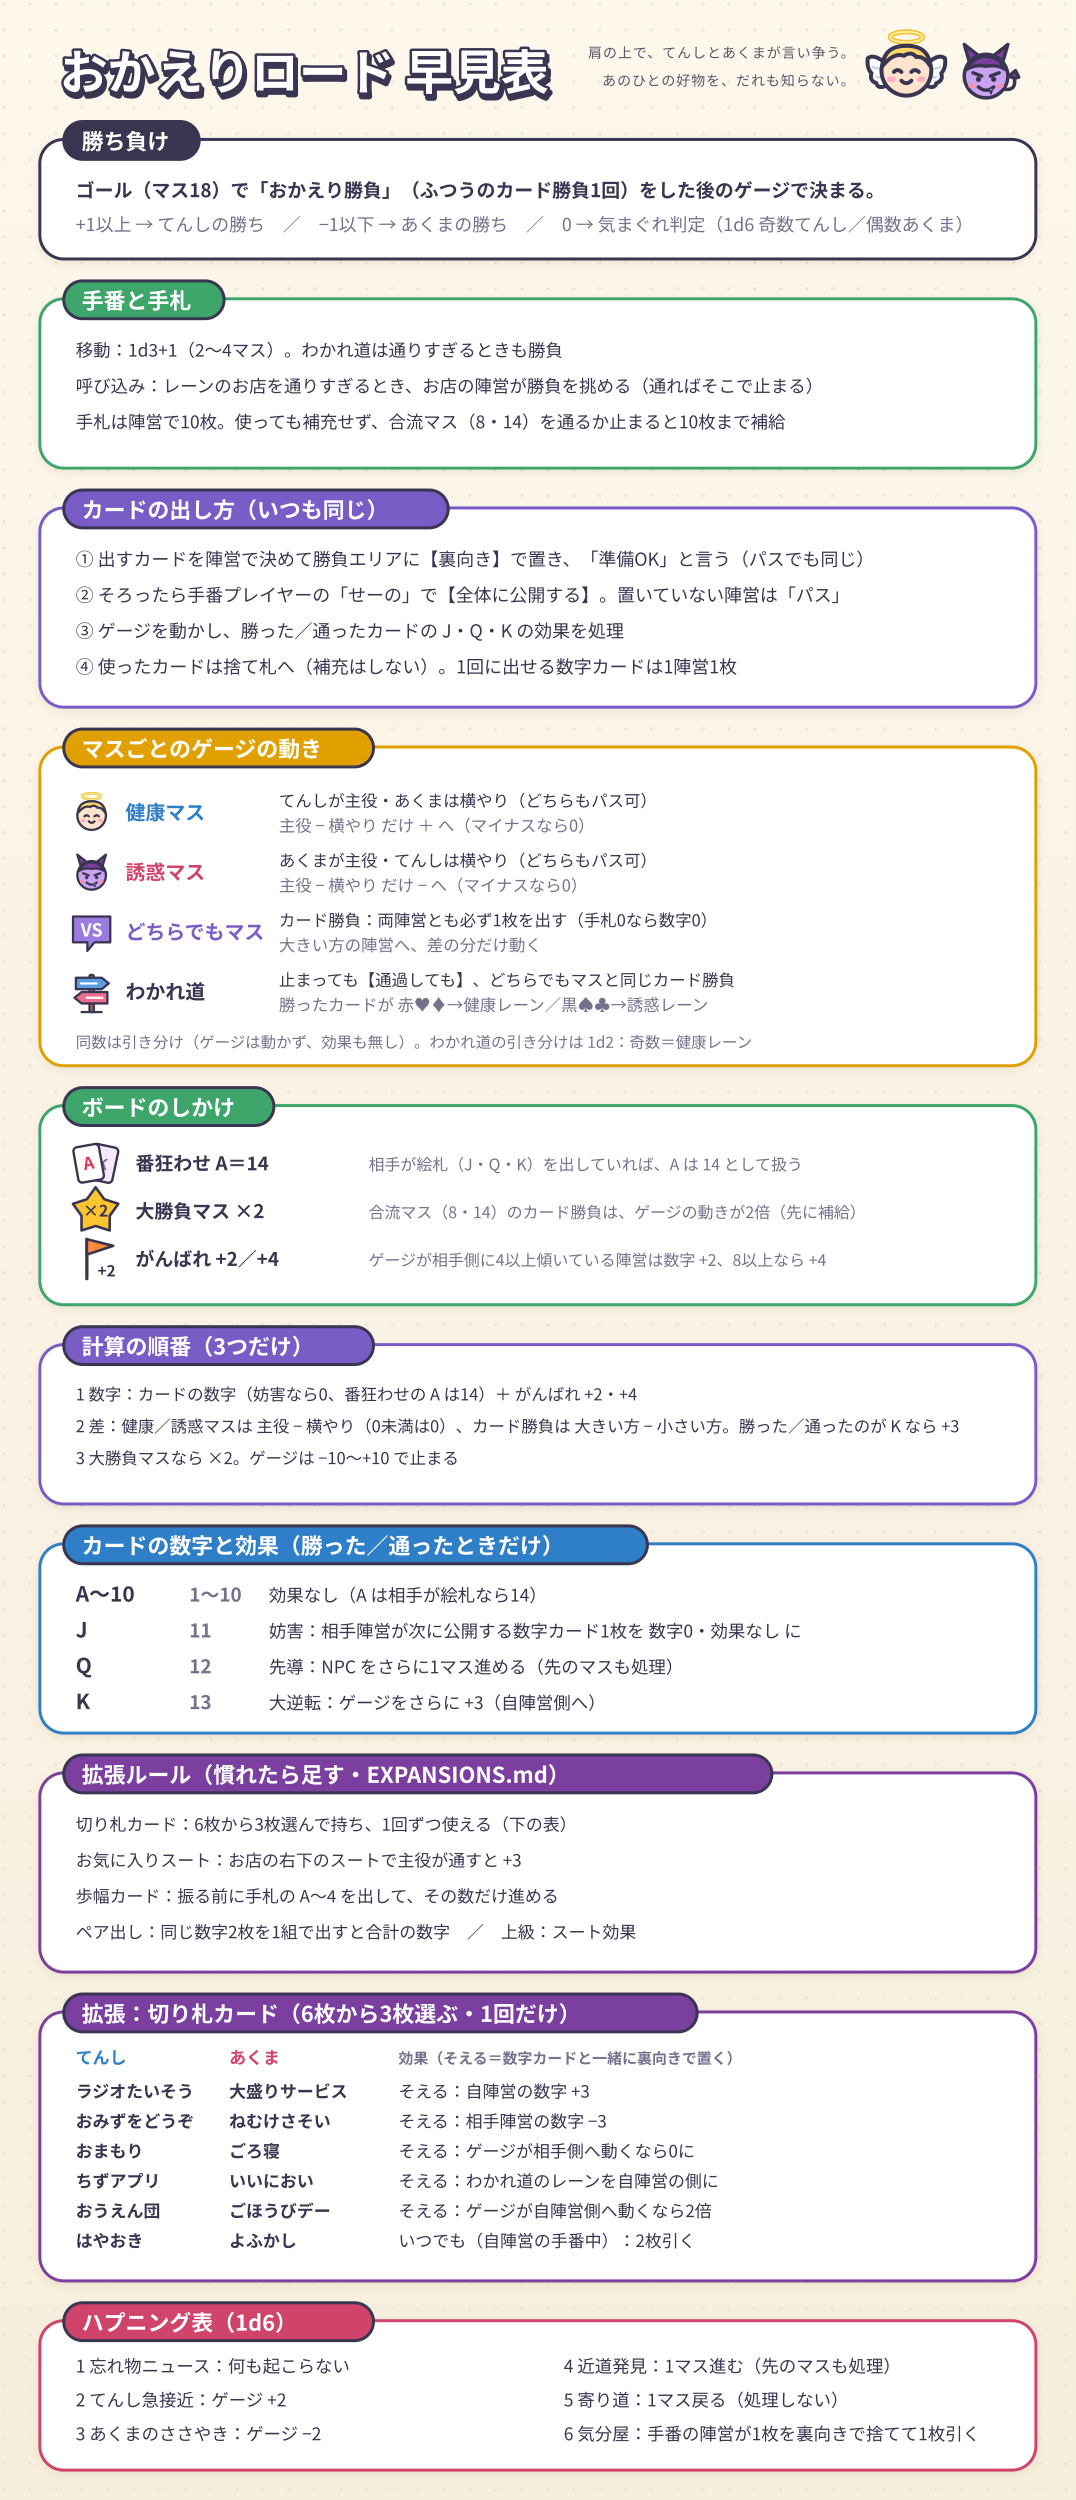
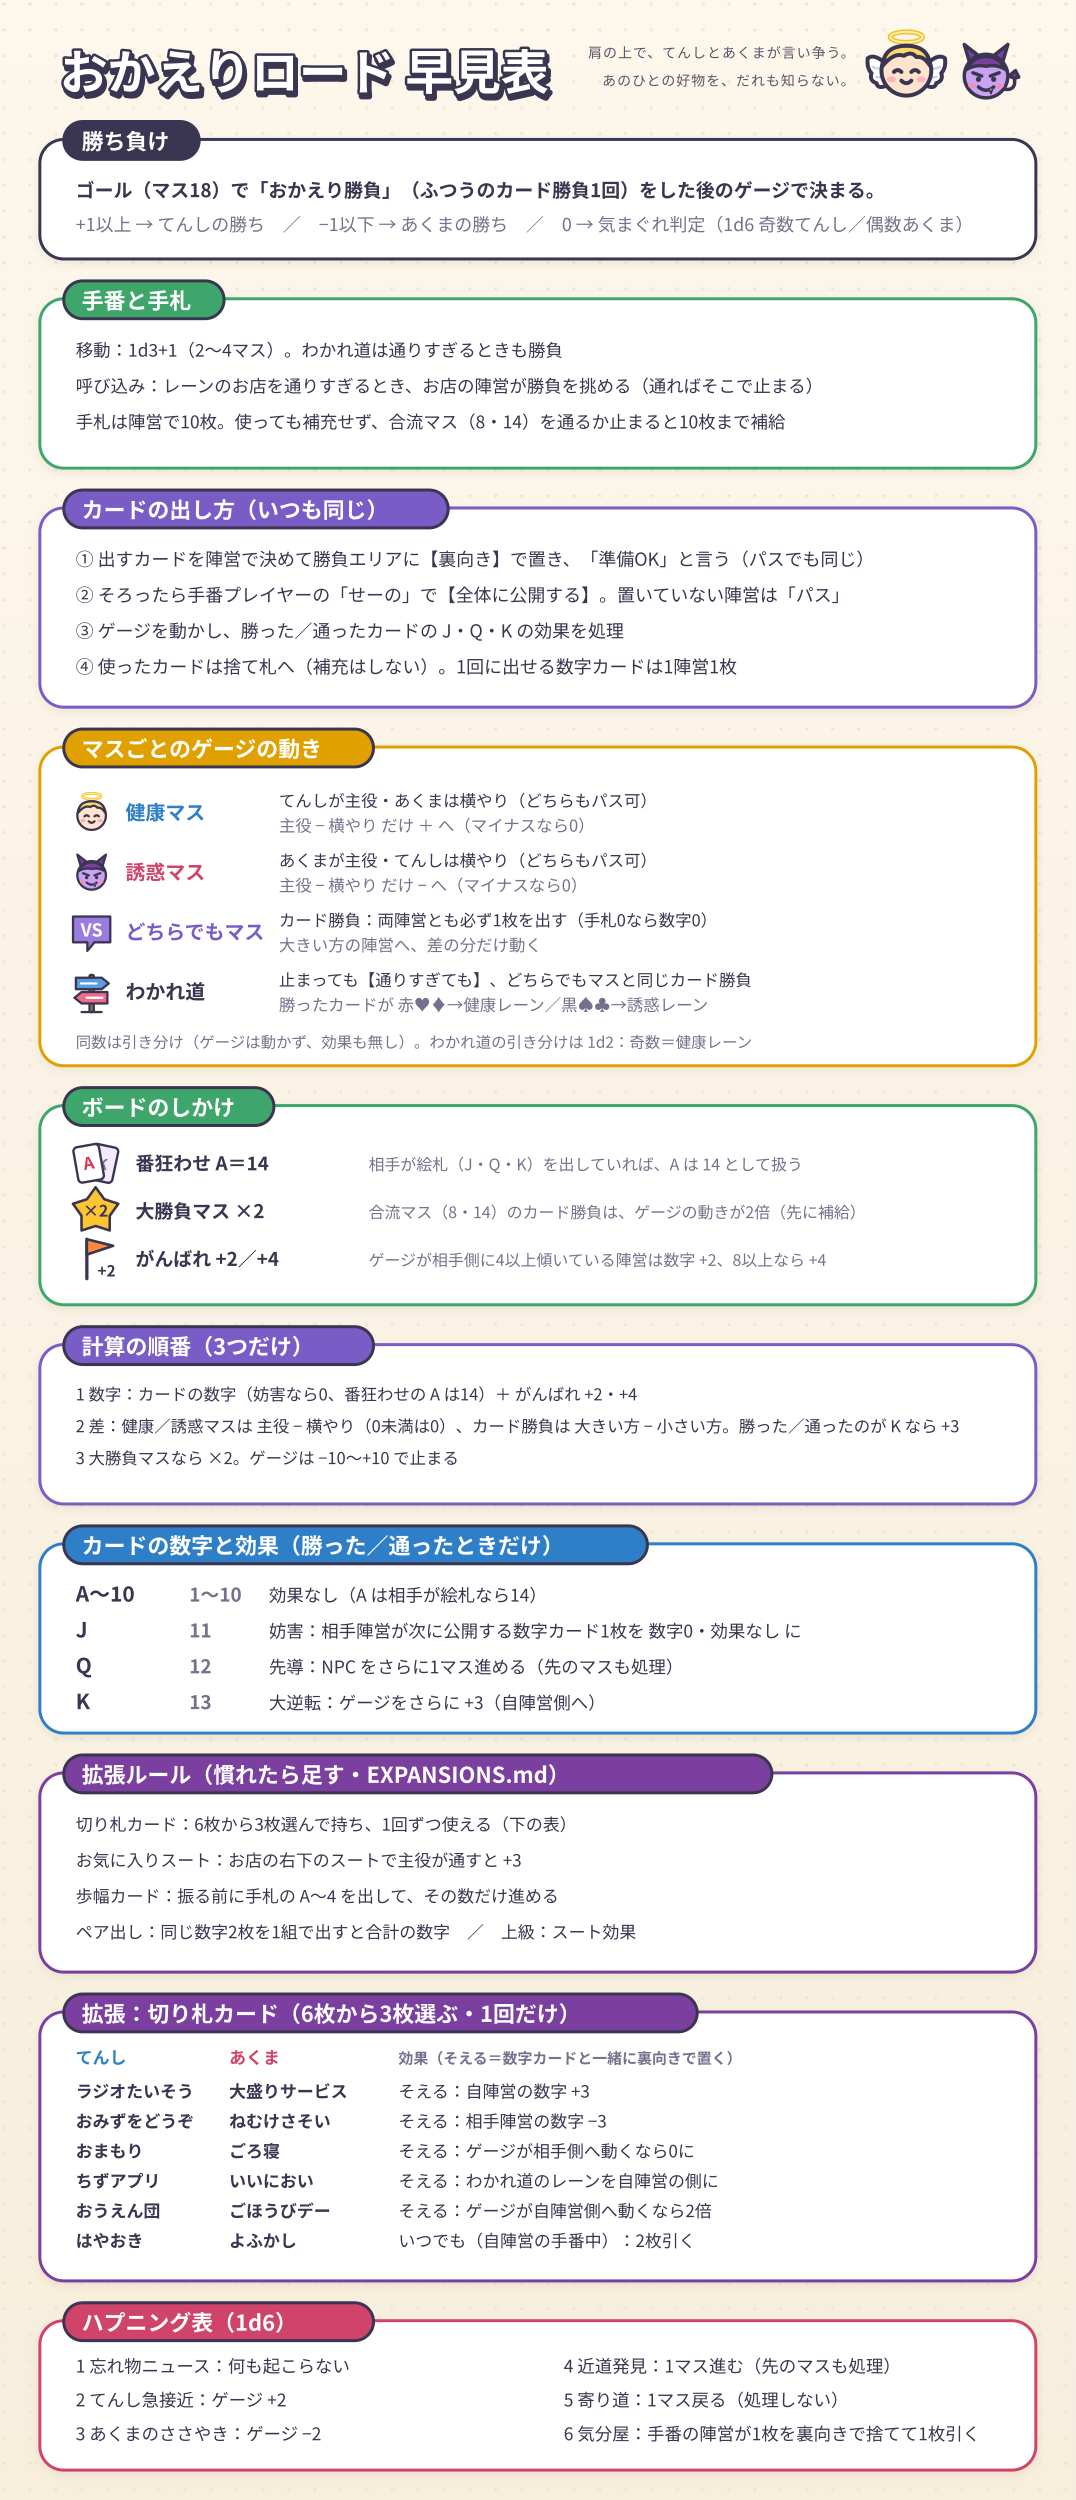
<svg xmlns="http://www.w3.org/2000/svg" width="1080" height="2510" viewBox="0 0 1080 2510" font-family="'Noto Sans CJK JP','Hiragino Sans','Yu Gothic','Meiryo',sans-serif">
  <defs>
    <filter id="shadow" x="-20%" y="-20%" width="140%" height="150%">
      <feDropShadow dx="0" dy="5" stdDeviation="3" flood-color="#5A4A2A" flood-opacity="0.22" />
    </filter>
    <filter id="soft" x="-20%" y="-20%" width="140%" height="140%">
      <feDropShadow dx="0" dy="3" stdDeviation="5" flood-color="#5A4A2A" flood-opacity="0.12" />
    </filter>
    <pattern id="dots" width="26" height="26" patternUnits="userSpaceOnUse">
      <circle cx="4" cy="4" r="1.5" fill="#EADFC8" />
    </pattern>
    <pattern id="stripeA" width="12" height="12" patternUnits="userSpaceOnUse" patternTransform="rotate(45)">
      <rect width="6" height="12" fill="#FFFFFF" opacity="0.35" />
    </pattern>
    <pattern id="cardback" width="14" height="14" patternUnits="userSpaceOnUse" patternTransform="rotate(45)">
      <rect width="14" height="14" fill="#EFE7F8" />
      <rect width="7" height="7" fill="#E3D8F2" />
    </pattern>
    <linearGradient id="sky" x1="0" y1="0" x2="0" y2="1">
      <stop offset="0" stop-color="#FDF7EC" />
      <stop offset="1" stop-color="#F7EEDC" />
    </linearGradient>
  </defs>
  <rect width="1080" height="2510" fill="url(#sky)" />
  <rect width="1080" height="2510" fill="url(#dots)" />
  <text x="62" y="94" font-size="48" font-weight="900" text-anchor="start" fill="#3A3550" stroke="#3A3550" stroke-width="6" stroke-linejoin="round" paint-order="stroke">おかえりロード 早見表</text>
  <text x="60" y="90" font-size="48" font-weight="900" text-anchor="start" fill="#FFFFFF" stroke="#3A3550" stroke-width="5" stroke-linejoin="round" paint-order="stroke">おかえりロード 早見表</text>
  <g transform="translate(870.0,26.0) scale(1.25)">
    <path d="M15 30 Q6 22 1 26 Q0 34 4 38 Q2 44 8 46 Q9 51 16 48 Z" fill="#FFFFFF" stroke="#3A3550" stroke-width="3.2" stroke-linejoin="round" stroke-linecap="round" />
    <path d="M5 33 Q9 35 13 34 M8 41 Q12 42 15 40" fill="none" stroke="#C9D6EA" stroke-width="2" stroke-linecap="round" />
    <path d="M49 30 Q58 22 63 26 Q64 34 60 38 Q62 44 56 46 Q55 51 48 48 Z" fill="#FFFFFF" stroke="#3A3550" stroke-width="3.2" stroke-linejoin="round" stroke-linecap="round" />
    <path d="M59 33 Q55 35 51 34 M56 41 Q52 42 49 40" fill="none" stroke="#C9D6EA" stroke-width="2" stroke-linecap="round" />
    <ellipse cx="32" cy="9" rx="13" ry="4.2" fill="none" stroke="#F2C230" stroke-width="4" />
    <ellipse cx="32" cy="9" rx="13" ry="4.2" fill="none" stroke="#FFF2B0" stroke-width="1.4" />
    <circle cx="32" cy="36" r="20" fill="#FFE3CC" stroke="#3A3550" stroke-width="3.2" stroke-linejoin="round" stroke-linecap="round" />
    <path d="M13 32 Q14 16 32 16 Q50 16 51 32 Q46 24 40 25 Q36 20 30 24 Q22 21 13 32 Z" fill="#FFD66B" stroke="#3A3550" stroke-width="3.2" stroke-linejoin="round" stroke-linecap="round" />
    <path d="M22 37 Q25 34 28 37 M36 37 Q39 34 42 37" fill="none" stroke="#3A3550" stroke-width="3.2" stroke-linejoin="round" stroke-linecap="round" />
    <ellipse cx="20" cy="43" rx="3.6" ry="2.4" fill="#FFAFC0" />
    <ellipse cx="44" cy="43" rx="3.6" ry="2.4" fill="#FFAFC0" />
    <path d="M28 44 Q32 48 36 44" fill="none" stroke="#3A3550" stroke-width="3.2" stroke-linejoin="round" stroke-linecap="round" />
  </g>
  <g transform="translate(955.0,37.0) scale(1.0938)">
    <path d="M48 48 Q60 50 58 38" fill="none" stroke="#3A3550" stroke-width="3.2" stroke-linejoin="round" stroke-linecap="round" />
    <path d="M58 38 L53 36 L59 31 L62 37 Z" fill="#7B3FA0" stroke="#3A3550" stroke-width="3.2" stroke-linejoin="round" stroke-linecap="round" />
    <path d="M17 24 L12 7 L26 18 Z" fill="#7B3FA0" stroke="#3A3550" stroke-width="3.2" stroke-linejoin="round" stroke-linecap="round" />
    <path d="M47 24 L52 7 L38 18 Z" fill="#7B3FA0" stroke="#3A3550" stroke-width="3.2" stroke-linejoin="round" stroke-linecap="round" />
    <circle cx="32" cy="36" r="20" fill="#C9A3F0" stroke="#3A3550" stroke-width="3.2" stroke-linejoin="round" stroke-linecap="round" />
    <path d="M14 30 Q20 18 32 18 Q44 18 50 30 Q42 25 32 27 Q22 25 14 30 Z" fill="#7B3FA0" stroke="#3A3550" stroke-width="3.2" stroke-linejoin="round" stroke-linecap="round" />
    <path d="M20 33 L28 36 M44 33 L36 36" stroke="#3A3550" stroke-width="3.2" stroke-linejoin="round" stroke-linecap="round" fill="none" />
    <circle cx="25" cy="39" r="2.4" fill="#3A3550" />
    <circle cx="39" cy="39" r="2.4" fill="#3A3550" />
    <ellipse cx="19" cy="45" rx="3.4" ry="2.2" fill="#F48FB1" />
    <ellipse cx="45" cy="45" rx="3.4" ry="2.2" fill="#F48FB1" />
    <path d="M25 46 Q32 52 39 46" fill="none" stroke="#3A3550" stroke-width="3.2" stroke-linejoin="round" stroke-linecap="round" />
    <path d="M35 48 L36.5 52 L38 47.5" fill="#FFFFFF" stroke="#3A3550" stroke-width="1.6" stroke-linejoin="round" />
  </g>
  <text x="858.0" y="58.0" font-size="14" font-weight="500" fill="#5B5468" text-anchor="end" letter-spacing="1">肩の上で、てんしとあくまが言い争う。</text>
  <text x="858.0" y="86.0" font-size="14" font-weight="500" fill="#5B5468" text-anchor="end" letter-spacing="1">あのひとの好物を、だれも知らない。</text>
  <g filter="url(#soft)">
    <rect x="40" y="140" width="1000" height="120" rx="24" fill="#FFFFFF" />
  </g>
  <rect x="40" y="140" width="1000" height="120" rx="24" fill="none" stroke="#3A3550" stroke-width="3" />
  <rect x="64" y="122" width="136" height="38" rx="19" fill="#3A3550" stroke="#3A3550" stroke-width="3" />
  <text x="82.0" y="150.0" font-size="22" font-weight="900" fill="#FFFFFF" text-anchor="start">勝ち負け</text>
  <text x="76.0" y="198.0" font-size="19" font-weight="bold" fill="#3A3550" text-anchor="start">ゴール（マス18）で「おかえり勝負」（ふつうのカード勝負1回）をした後のゲージで決まる。</text>
  <text x="76.0" y="232.0" font-size="18" font-weight="normal" fill="#77708C" text-anchor="start">+1以上 → てんしの勝ち　／　−1以下 → あくまの勝ち　／　0 → 気まぐれ判定（1d6 奇数てんし／偶数あくま）</text>
  <g filter="url(#soft)">
    <rect x="40" y="300" width="1000" height="170" rx="24" fill="#FFFFFF" />
  </g>
  <rect x="40" y="300" width="1000" height="170" rx="24" fill="none" stroke="#3FA66B" stroke-width="3" />
  <rect x="64" y="282" width="161" height="38" rx="19" fill="#3FA66B" stroke="#3A3550" stroke-width="3" />
  <text x="82.0" y="310.0" font-size="22" font-weight="900" fill="#FFFFFF" text-anchor="start">手番と手札</text>
  <text x="76.0" y="358.0" font-size="17.5" font-weight="normal" fill="#3A3550" text-anchor="start">移動：1d3+1（2〜4マス）。わかれ道は通りすぎるときも勝負</text>
  <text x="76.0" y="394.0" font-size="17.5" font-weight="normal" fill="#3A3550" text-anchor="start">呼び込み：レーンのお店を通りすぎるとき、お店の陣営が勝負を挑める（通ればそこで止まる）</text>
  <text x="76.0" y="430.0" font-size="17.5" font-weight="normal" fill="#3A3550" text-anchor="start">手札は陣営で10枚。使っても補充せず、合流マス（8・14）を通るか止まると10枚まで補給</text>
  <g filter="url(#soft)">
    <rect x="40" y="510" width="1000" height="200" rx="24" fill="#FFFFFF" />
  </g>
  <rect x="40" y="510" width="1000" height="200" rx="24" fill="none" stroke="#7A5CC6" stroke-width="3" />
  <rect x="64" y="492" width="386" height="38" rx="19" fill="#7A5CC6" stroke="#3A3550" stroke-width="3" />
  <text x="82.0" y="520.0" font-size="22" font-weight="900" fill="#FFFFFF" text-anchor="start">カードの出し方（いつも同じ）</text>
  <text x="76.0" y="568.0" font-size="18" font-weight="normal" fill="#3A3550" text-anchor="start">① 出すカードを陣営で決めて勝負エリアに【裏向き】で置き、「準備OK」と言う（パスでも同じ）</text>
  <text x="76.0" y="604.0" font-size="18" font-weight="normal" fill="#3A3550" text-anchor="start">② そろったら手番プレイヤーの「せーの」で【全体に公開する】。置いていない陣営は「パス」</text>
  <text x="76.0" y="640.0" font-size="18" font-weight="normal" fill="#3A3550" text-anchor="start">③ ゲージを動かし、勝った／通ったカードの J・Q・K の効果を処理</text>
  <text x="76.0" y="676.0" font-size="18" font-weight="normal" fill="#3A3550" text-anchor="start">④ 使ったカードは捨て札へ（補充はしない）。1回に出せる数字カードは1陣営1枚</text>
  <g filter="url(#soft)">
    <rect x="40" y="750" width="1000" height="320" rx="24" fill="#FFFFFF" />
  </g>
  <rect x="40" y="750" width="1000" height="320" rx="24" fill="none" stroke="#E0A100" stroke-width="3" />
  <rect x="64" y="732" width="311" height="38" rx="19" fill="#E0A100" stroke="#3A3550" stroke-width="3" />
  <text x="82.0" y="760.0" font-size="22" font-weight="900" fill="#FFFFFF" text-anchor="start">マスごとのゲージの動き</text>
  <g transform="translate(69.0,793.0) scale(0.7188)">
    <ellipse cx="32" cy="9" rx="13" ry="4.2" fill="none" stroke="#F2C230" stroke-width="4" />
    <ellipse cx="32" cy="9" rx="13" ry="4.2" fill="none" stroke="#FFF2B0" stroke-width="1.4" />
    <circle cx="32" cy="36" r="20" fill="#FFE3CC" stroke="#3A3550" stroke-width="3.2" stroke-linejoin="round" stroke-linecap="round" />
    <path d="M13 32 Q14 16 32 16 Q50 16 51 32 Q46 24 40 25 Q36 20 30 24 Q22 21 13 32 Z" fill="#FFD66B" stroke="#3A3550" stroke-width="3.2" stroke-linejoin="round" stroke-linecap="round" />
    <path d="M22 37 Q25 34 28 37 M36 37 Q39 34 42 37" fill="none" stroke="#3A3550" stroke-width="3.2" stroke-linejoin="round" stroke-linecap="round" />
    <ellipse cx="20" cy="43" rx="3.6" ry="2.4" fill="#FFAFC0" />
    <ellipse cx="44" cy="43" rx="3.6" ry="2.4" fill="#FFAFC0" />
    <path d="M28 44 Q32 48 36 44" fill="none" stroke="#3A3550" stroke-width="3.2" stroke-linejoin="round" stroke-linecap="round" />
  </g>
  <text x="126.0" y="823.0" font-size="20" font-weight="900" fill="#2F7FC8" text-anchor="start">健康マス</text>
  <text x="280.0" y="810.0" font-size="16.5" font-weight="normal" fill="#3A3550" text-anchor="start">てんしが主役・あくまは横やり（どちらもパス可）</text>
  <text x="280.0" y="835.0" font-size="16.5" font-weight="normal" fill="#77708C" text-anchor="start">主役 − 横やり だけ ＋ へ（マイナスなら0）</text>
  <g transform="translate(69.0,853.0) scale(0.7188)">
    <path d="M17 24 L12 7 L26 18 Z" fill="#7B3FA0" stroke="#3A3550" stroke-width="3.2" stroke-linejoin="round" stroke-linecap="round" />
    <path d="M47 24 L52 7 L38 18 Z" fill="#7B3FA0" stroke="#3A3550" stroke-width="3.2" stroke-linejoin="round" stroke-linecap="round" />
    <circle cx="32" cy="36" r="20" fill="#C9A3F0" stroke="#3A3550" stroke-width="3.2" stroke-linejoin="round" stroke-linecap="round" />
    <path d="M14 30 Q20 18 32 18 Q44 18 50 30 Q42 25 32 27 Q22 25 14 30 Z" fill="#7B3FA0" stroke="#3A3550" stroke-width="3.2" stroke-linejoin="round" stroke-linecap="round" />
    <path d="M20 33 L28 36 M44 33 L36 36" stroke="#3A3550" stroke-width="3.2" stroke-linejoin="round" stroke-linecap="round" fill="none" />
    <circle cx="25" cy="39" r="2.4" fill="#3A3550" />
    <circle cx="39" cy="39" r="2.4" fill="#3A3550" />
    <ellipse cx="19" cy="45" rx="3.4" ry="2.2" fill="#F48FB1" />
    <ellipse cx="45" cy="45" rx="3.4" ry="2.2" fill="#F48FB1" />
    <path d="M25 46 Q32 52 39 46" fill="none" stroke="#3A3550" stroke-width="3.2" stroke-linejoin="round" stroke-linecap="round" />
    <path d="M35 48 L36.5 52 L38 47.5" fill="#FFFFFF" stroke="#3A3550" stroke-width="1.6" stroke-linejoin="round" />
  </g>
  <text x="126.0" y="883.0" font-size="20" font-weight="900" fill="#D0436A" text-anchor="start">誘惑マス</text>
  <text x="280.0" y="870.0" font-size="16.5" font-weight="normal" fill="#3A3550" text-anchor="start">あくまが主役・てんしは横やり（どちらもパス可）</text>
  <text x="280.0" y="895.0" font-size="16.5" font-weight="normal" fill="#77708C" text-anchor="start">主役 − 横やり だけ − へ（マイナスなら0）</text>
  <g transform="translate(69.0,913.0) scale(0.7188)">
    <path d="M6 10 L58 10 L58 46 L36 46 L26 58 L26 46 L6 46 Z" fill="#9B7BE0" stroke="#3A3550" stroke-width="3.2" stroke-linejoin="round" stroke-linecap="round" />
    <text x="32" y="38" text-anchor="middle" font-size="25" font-weight="900" fill="#FFFFFF" font-family="'Noto Sans CJK JP',sans-serif">VS</text>
  </g>
  <text x="126.0" y="943.0" font-size="20" font-weight="900" fill="#7A5CC6" text-anchor="start">どちらでもマス</text>
  <text x="280.0" y="930.0" font-size="16.5" font-weight="normal" fill="#3A3550" text-anchor="start">カード勝負：両陣営とも必ず1枚を出す（手札0なら数字0）</text>
  <text x="280.0" y="955.0" font-size="16.5" font-weight="normal" fill="#77708C" text-anchor="start">大きい方の陣営へ、差の分だけ動く</text>
  <g transform="translate(69.0,973.0) scale(0.7188)">
    <rect x="29" y="8" width="6" height="52" rx="2" fill="#A86E4A" stroke="#3A3550" stroke-width="3.2" stroke-linejoin="round" stroke-linecap="round" />
    <path d="M10 12 L46 12 L56 20 L46 28 L10 28 Z" fill="#5B9BE0" stroke="#3A3550" stroke-width="3.2" stroke-linejoin="round" stroke-linecap="round" />
    <path d="M54 32 L18 32 L8 40 L18 48 L54 48 Z" fill="#EE6D8E" stroke="#3A3550" stroke-width="3.2" stroke-linejoin="round" stroke-linecap="round" />
    <path d="M17 20 L39 20" stroke="#FFFFFF" stroke-width="3" stroke-linecap="round" />
    <path d="M25 40 L47 40" stroke="#FFFFFF" stroke-width="3" stroke-linecap="round" />
    <path d="M18 60 L46 60" stroke="#3A3550" stroke-width="3.2" stroke-linejoin="round" stroke-linecap="round" />
  </g>
  <text x="126.0" y="1003.0" font-size="20" font-weight="900" fill="#3A3550" text-anchor="start">わかれ道</text>
-   <text x="280.0" y="990.0" font-size="16.5" font-weight="normal" fill="#3A3550" text-anchor="start">止まっても【通過しても】、どちらでもマスと同じカード勝負</text>
+   <text x="280.0" y="990.0" font-size="16.5" font-weight="normal" fill="#3A3550" text-anchor="start">止まっても【通りすぎても】、どちらでもマスと同じカード勝負</text>
  <text x="280.0" y="1015.0" font-size="16.5" font-weight="normal" fill="#77708C" text-anchor="start">勝ったカードが 赤♥♦→健康レーン／黒♠♣→誘惑レーン</text>
  <text x="76.0" y="1052.0" font-size="15.5" font-weight="normal" fill="#77708C" text-anchor="start">同数は引き分け（ゲージは動かず、効果も無し）。わかれ道の引き分けは 1d2：奇数＝健康レーン</text>
  <g filter="url(#soft)">
    <rect x="40" y="1110" width="1000" height="200" rx="24" fill="#FFFFFF" />
  </g>
  <rect x="40" y="1110" width="1000" height="200" rx="24" fill="none" stroke="#3FA66B" stroke-width="3" />
  <rect x="64" y="1092" width="211" height="38" rx="19" fill="#3FA66B" stroke="#3A3550" stroke-width="3" />
  <text x="82.0" y="1120.0" font-size="22" font-weight="900" fill="#FFFFFF" text-anchor="start">ボードのしかけ</text>
  <g transform="translate(96.0,1168.0) scale(1.0)">
    <g transform="translate(7,0) rotate(12)">
      <rect x="-13" y="-18" width="26" height="36" rx="4" fill="#F4E9FF" stroke="#3A3550" stroke-width="2.4" />
      <text x="0" y="6" text-anchor="middle" font-size="15" font-weight="900" fill="#77708C">K</text>
    </g>
    <g transform="translate(-7,0) rotate(-10)">
      <rect x="-13" y="-18" width="26" height="36" rx="4" fill="#FFFFFF" stroke="#3A3550" stroke-width="2.4" />
      <text x="0" y="6" text-anchor="middle" font-size="17" font-weight="900" fill="#E0344F">A</text>
    </g>
  </g>
  <text x="136.0" y="1175.0" font-size="19" font-weight="900" fill="#3A3550" text-anchor="start">番狂わせ A＝14</text>
  <text x="370.0" y="1175.0" font-size="16" font-weight="normal" fill="#77708C" text-anchor="start">相手が絵札（J・Q・K）を出していれば、A は 14 として扱う</text>
  <polygon points="96.0,1192.0 104.7,1204.0 118.8,1208.6 110.2,1220.6 110.1,1235.4 96.0,1230.9 81.9,1235.4 81.8,1220.6 73.2,1208.6 87.3,1204.0" fill="#FFC531" stroke="#3A3550" stroke-width="2.6" stroke-linejoin="round" />
  <text x="96" y="1221.5" text-anchor="middle" font-size="16" font-weight="900" fill="#3A3550">×2</text>
  <text x="136.0" y="1223.0" font-size="19" font-weight="900" fill="#3A3550" text-anchor="start">大勝負マス ×2</text>
  <text x="370.0" y="1223.0" font-size="16" font-weight="normal" fill="#77708C" text-anchor="start">合流マス（8・14）のカード勝負は、ゲージの動きが2倍（先に補給）</text>
  <g transform="translate(96,1264) scale(1.1)">
    <path d="M-8,18 L-8,-18" stroke="#3A3550" stroke-width="3" stroke-linecap="round" />
    <path d="M-8,-18 L16,-12 L-8,-4 Z" fill="#FF8A3D" stroke="#3A3550" stroke-width="2.4" stroke-linejoin="round" />
    <text x="10" y="16" text-anchor="middle" font-size="14" font-weight="900" fill="#3A3550">+2</text>
  </g>
  <text x="136.0" y="1271.0" font-size="19" font-weight="900" fill="#3A3550" text-anchor="start">がんばれ +2／+4</text>
  <text x="370.0" y="1271.0" font-size="16" font-weight="normal" fill="#77708C" text-anchor="start">ゲージが相手側に4以上傾いている陣営は数字 +2、8以上なら +4</text>
  <g filter="url(#soft)">
    <rect x="40" y="1350" width="1000" height="160" rx="24" fill="#FFFFFF" />
  </g>
  <rect x="40" y="1350" width="1000" height="160" rx="24" fill="none" stroke="#7A5CC6" stroke-width="3" />
  <rect x="64" y="1332" width="311" height="38" rx="19" fill="#7A5CC6" stroke="#3A3550" stroke-width="3" />
  <text x="82.0" y="1360.0" font-size="22" font-weight="900" fill="#FFFFFF" text-anchor="start">計算の順番（3つだけ）</text>
  <text x="76.0" y="1406.0" font-size="16.5" font-weight="normal" fill="#3A3550" text-anchor="start">1 数字：カードの数字（妨害なら0、番狂わせの A は14）＋ がんばれ +2・+4</text>
  <text x="76.0" y="1438.0" font-size="16.5" font-weight="normal" fill="#3A3550" text-anchor="start">2 差：健康／誘惑マスは 主役 − 横やり（0未満は0）、カード勝負は 大きい方 − 小さい方。勝った／通ったのが K なら +3</text>
  <text x="76.0" y="1470.0" font-size="16.5" font-weight="normal" fill="#3A3550" text-anchor="start">3 大勝負マスなら ×2。ゲージは −10〜+10 で止まる</text>
  <g filter="url(#soft)">
    <rect x="40" y="1550" width="1000" height="190" rx="24" fill="#FFFFFF" />
  </g>
  <rect x="40" y="1550" width="1000" height="190" rx="24" fill="none" stroke="#2F7FC8" stroke-width="3" />
  <rect x="64" y="1532" width="586" height="38" rx="19" fill="#2F7FC8" stroke="#3A3550" stroke-width="3" />
  <text x="82.0" y="1560.0" font-size="22" font-weight="900" fill="#FFFFFF" text-anchor="start">カードの数字と効果（勝った／通ったときだけ）</text>
  <text x="76.0" y="1608.0" font-size="21" font-weight="900" fill="#3A3550" text-anchor="start">A〜10</text>
  <text x="190.0" y="1608.0" font-size="19" font-weight="bold" fill="#77708C" text-anchor="start">1〜10</text>
  <text x="270.0" y="1608.0" font-size="17.5" font-weight="normal" fill="#3A3550" text-anchor="start">効果なし（A は相手が絵札なら14）</text>
  <text x="76.0" y="1644.0" font-size="21" font-weight="900" fill="#3A3550" text-anchor="start">J</text>
  <text x="190.0" y="1644.0" font-size="19" font-weight="bold" fill="#77708C" text-anchor="start">11</text>
  <text x="270.0" y="1644.0" font-size="17.5" font-weight="normal" fill="#3A3550" text-anchor="start">妨害：相手陣営が次に公開する数字カード1枚を 数字0・効果なし に</text>
  <text x="76.0" y="1680.0" font-size="21" font-weight="900" fill="#3A3550" text-anchor="start">Q</text>
  <text x="190.0" y="1680.0" font-size="19" font-weight="bold" fill="#77708C" text-anchor="start">12</text>
  <text x="270.0" y="1680.0" font-size="17.5" font-weight="normal" fill="#3A3550" text-anchor="start">先導：NPC をさらに1マス進める（先のマスも処理）</text>
  <text x="76.0" y="1716.0" font-size="21" font-weight="900" fill="#3A3550" text-anchor="start">K</text>
  <text x="190.0" y="1716.0" font-size="19" font-weight="bold" fill="#77708C" text-anchor="start">13</text>
  <text x="270.0" y="1716.0" font-size="17.5" font-weight="normal" fill="#3A3550" text-anchor="start">大逆転：ゲージをさらに +3（自陣営側へ）</text>
  <g filter="url(#soft)">
    <rect x="40" y="1780" width="1000" height="200" rx="24" fill="#FFFFFF" />
  </g>
  <rect x="40" y="1780" width="1000" height="200" rx="24" fill="none" stroke="#7B3FA0" stroke-width="3" />
  <rect x="64" y="1762" width="711" height="38" rx="19" fill="#7B3FA0" stroke="#3A3550" stroke-width="3" />
  <text x="82.0" y="1790.0" font-size="22" font-weight="900" fill="#FFFFFF" text-anchor="start">拡張ルール（慣れたら足す・EXPANSIONS.md）</text>
  <text x="76.0" y="1838.0" font-size="17" font-weight="normal" fill="#3A3550" text-anchor="start">切り札カード：6枚から3枚選んで持ち、1回ずつ使える（下の表）</text>
  <text x="76.0" y="1874.0" font-size="17" font-weight="normal" fill="#3A3550" text-anchor="start">お気に入りスート：お店の右下のスートで主役が通すと +3</text>
  <text x="76.0" y="1910.0" font-size="17" font-weight="normal" fill="#3A3550" text-anchor="start">歩幅カード：振る前に手札の A〜4 を出して、その数だけ進める</text>
  <text x="76.0" y="1946.0" font-size="17" font-weight="normal" fill="#3A3550" text-anchor="start">ペア出し：同じ数字2枚を1組で出すと合計の数字　／　上級：スート効果</text>
  <g filter="url(#soft)">
    <rect x="40" y="2020" width="1000" height="270" rx="24" fill="#FFFFFF" />
  </g>
  <rect x="40" y="2020" width="1000" height="270" rx="24" fill="none" stroke="#7B3FA0" stroke-width="3" />
  <rect x="64" y="2002" width="636" height="38" rx="19" fill="#7B3FA0" stroke="#3A3550" stroke-width="3" />
  <text x="82.0" y="2030.0" font-size="22" font-weight="900" fill="#FFFFFF" text-anchor="start">拡張：切り札カード（6枚から3枚選ぶ・1回だけ）</text>
  <text x="76.0" y="2072.0" font-size="17" font-weight="900" fill="#2F7FC8" text-anchor="start">てんし</text>
  <text x="230.0" y="2072.0" font-size="17" font-weight="900" fill="#D0436A" text-anchor="start">あくま</text>
  <text x="400.0" y="2072.0" font-size="15" font-weight="bold" fill="#77708C" text-anchor="start">効果（そえる＝数字カードと一緒に裏向きで置く）</text>
  <text x="76.0" y="2106.0" font-size="17" font-weight="bold" fill="#3A3550" text-anchor="start">ラジオたいそう</text>
  <text x="230.0" y="2106.0" font-size="17" font-weight="bold" fill="#3A3550" text-anchor="start">大盛りサービス</text>
  <text x="400.0" y="2106.0" font-size="17" font-weight="normal" fill="#3A3550" text-anchor="start">そえる：自陣営の数字 +3</text>
  <text x="76.0" y="2136.0" font-size="17" font-weight="bold" fill="#3A3550" text-anchor="start">おみずをどうぞ</text>
  <text x="230.0" y="2136.0" font-size="17" font-weight="bold" fill="#3A3550" text-anchor="start">ねむけさそい</text>
  <text x="400.0" y="2136.0" font-size="17" font-weight="normal" fill="#3A3550" text-anchor="start">そえる：相手陣営の数字 −3</text>
  <text x="76.0" y="2166.0" font-size="17" font-weight="bold" fill="#3A3550" text-anchor="start">おまもり</text>
  <text x="230.0" y="2166.0" font-size="17" font-weight="bold" fill="#3A3550" text-anchor="start">ごろ寝</text>
  <text x="400.0" y="2166.0" font-size="17" font-weight="normal" fill="#3A3550" text-anchor="start">そえる：ゲージが相手側へ動くなら0に</text>
  <text x="76.0" y="2196.0" font-size="17" font-weight="bold" fill="#3A3550" text-anchor="start">ちずアプリ</text>
  <text x="230.0" y="2196.0" font-size="17" font-weight="bold" fill="#3A3550" text-anchor="start">いいにおい</text>
  <text x="400.0" y="2196.0" font-size="17" font-weight="normal" fill="#3A3550" text-anchor="start">そえる：わかれ道のレーンを自陣営の側に</text>
  <text x="76.0" y="2226.0" font-size="17" font-weight="bold" fill="#3A3550" text-anchor="start">おうえん団</text>
  <text x="230.0" y="2226.0" font-size="17" font-weight="bold" fill="#3A3550" text-anchor="start">ごほうびデー</text>
  <text x="400.0" y="2226.0" font-size="17" font-weight="normal" fill="#3A3550" text-anchor="start">そえる：ゲージが自陣営側へ動くなら2倍</text>
  <text x="76.0" y="2256.0" font-size="17" font-weight="bold" fill="#3A3550" text-anchor="start">はやおき</text>
  <text x="230.0" y="2256.0" font-size="17" font-weight="bold" fill="#3A3550" text-anchor="start">よふかし</text>
  <text x="400.0" y="2256.0" font-size="17" font-weight="normal" fill="#3A3550" text-anchor="start">いつでも（自陣営の手番中）：2枚引く</text>
  <g filter="url(#soft)">
    <rect x="40" y="2330" width="1000" height="150" rx="24" fill="#FFFFFF" />
  </g>
  <rect x="40" y="2330" width="1000" height="150" rx="24" fill="none" stroke="#D0436A" stroke-width="3" />
  <rect x="64" y="2312" width="311" height="38" rx="19" fill="#D0436A" stroke="#3A3550" stroke-width="3" />
  <text x="82.0" y="2340.0" font-size="22" font-weight="900" fill="#FFFFFF" text-anchor="start">ハプニング表（1d6）</text>
  <text x="76.0" y="2382.0" font-size="17.5" font-weight="normal" fill="#3A3550" text-anchor="start">1 忘れ物ニュース：何も起こらない</text>
  <text x="76.0" y="2416.0" font-size="17.5" font-weight="normal" fill="#3A3550" text-anchor="start">2 てんし急接近：ゲージ +2</text>
  <text x="76.0" y="2450.0" font-size="17.5" font-weight="normal" fill="#3A3550" text-anchor="start">3 あくまのささやき：ゲージ −2</text>
  <text x="566.0" y="2382.0" font-size="17.5" font-weight="normal" fill="#3A3550" text-anchor="start">4 近道発見：1マス進む（先のマスも処理）</text>
  <text x="566.0" y="2416.0" font-size="17.5" font-weight="normal" fill="#3A3550" text-anchor="start">5 寄り道：1マス戻る（処理しない）</text>
  <text x="566.0" y="2450.0" font-size="17.5" font-weight="normal" fill="#3A3550" text-anchor="start">6 気分屋：手番の陣営が1枚を裏向きで捨てて1枚引く</text>
</svg>
